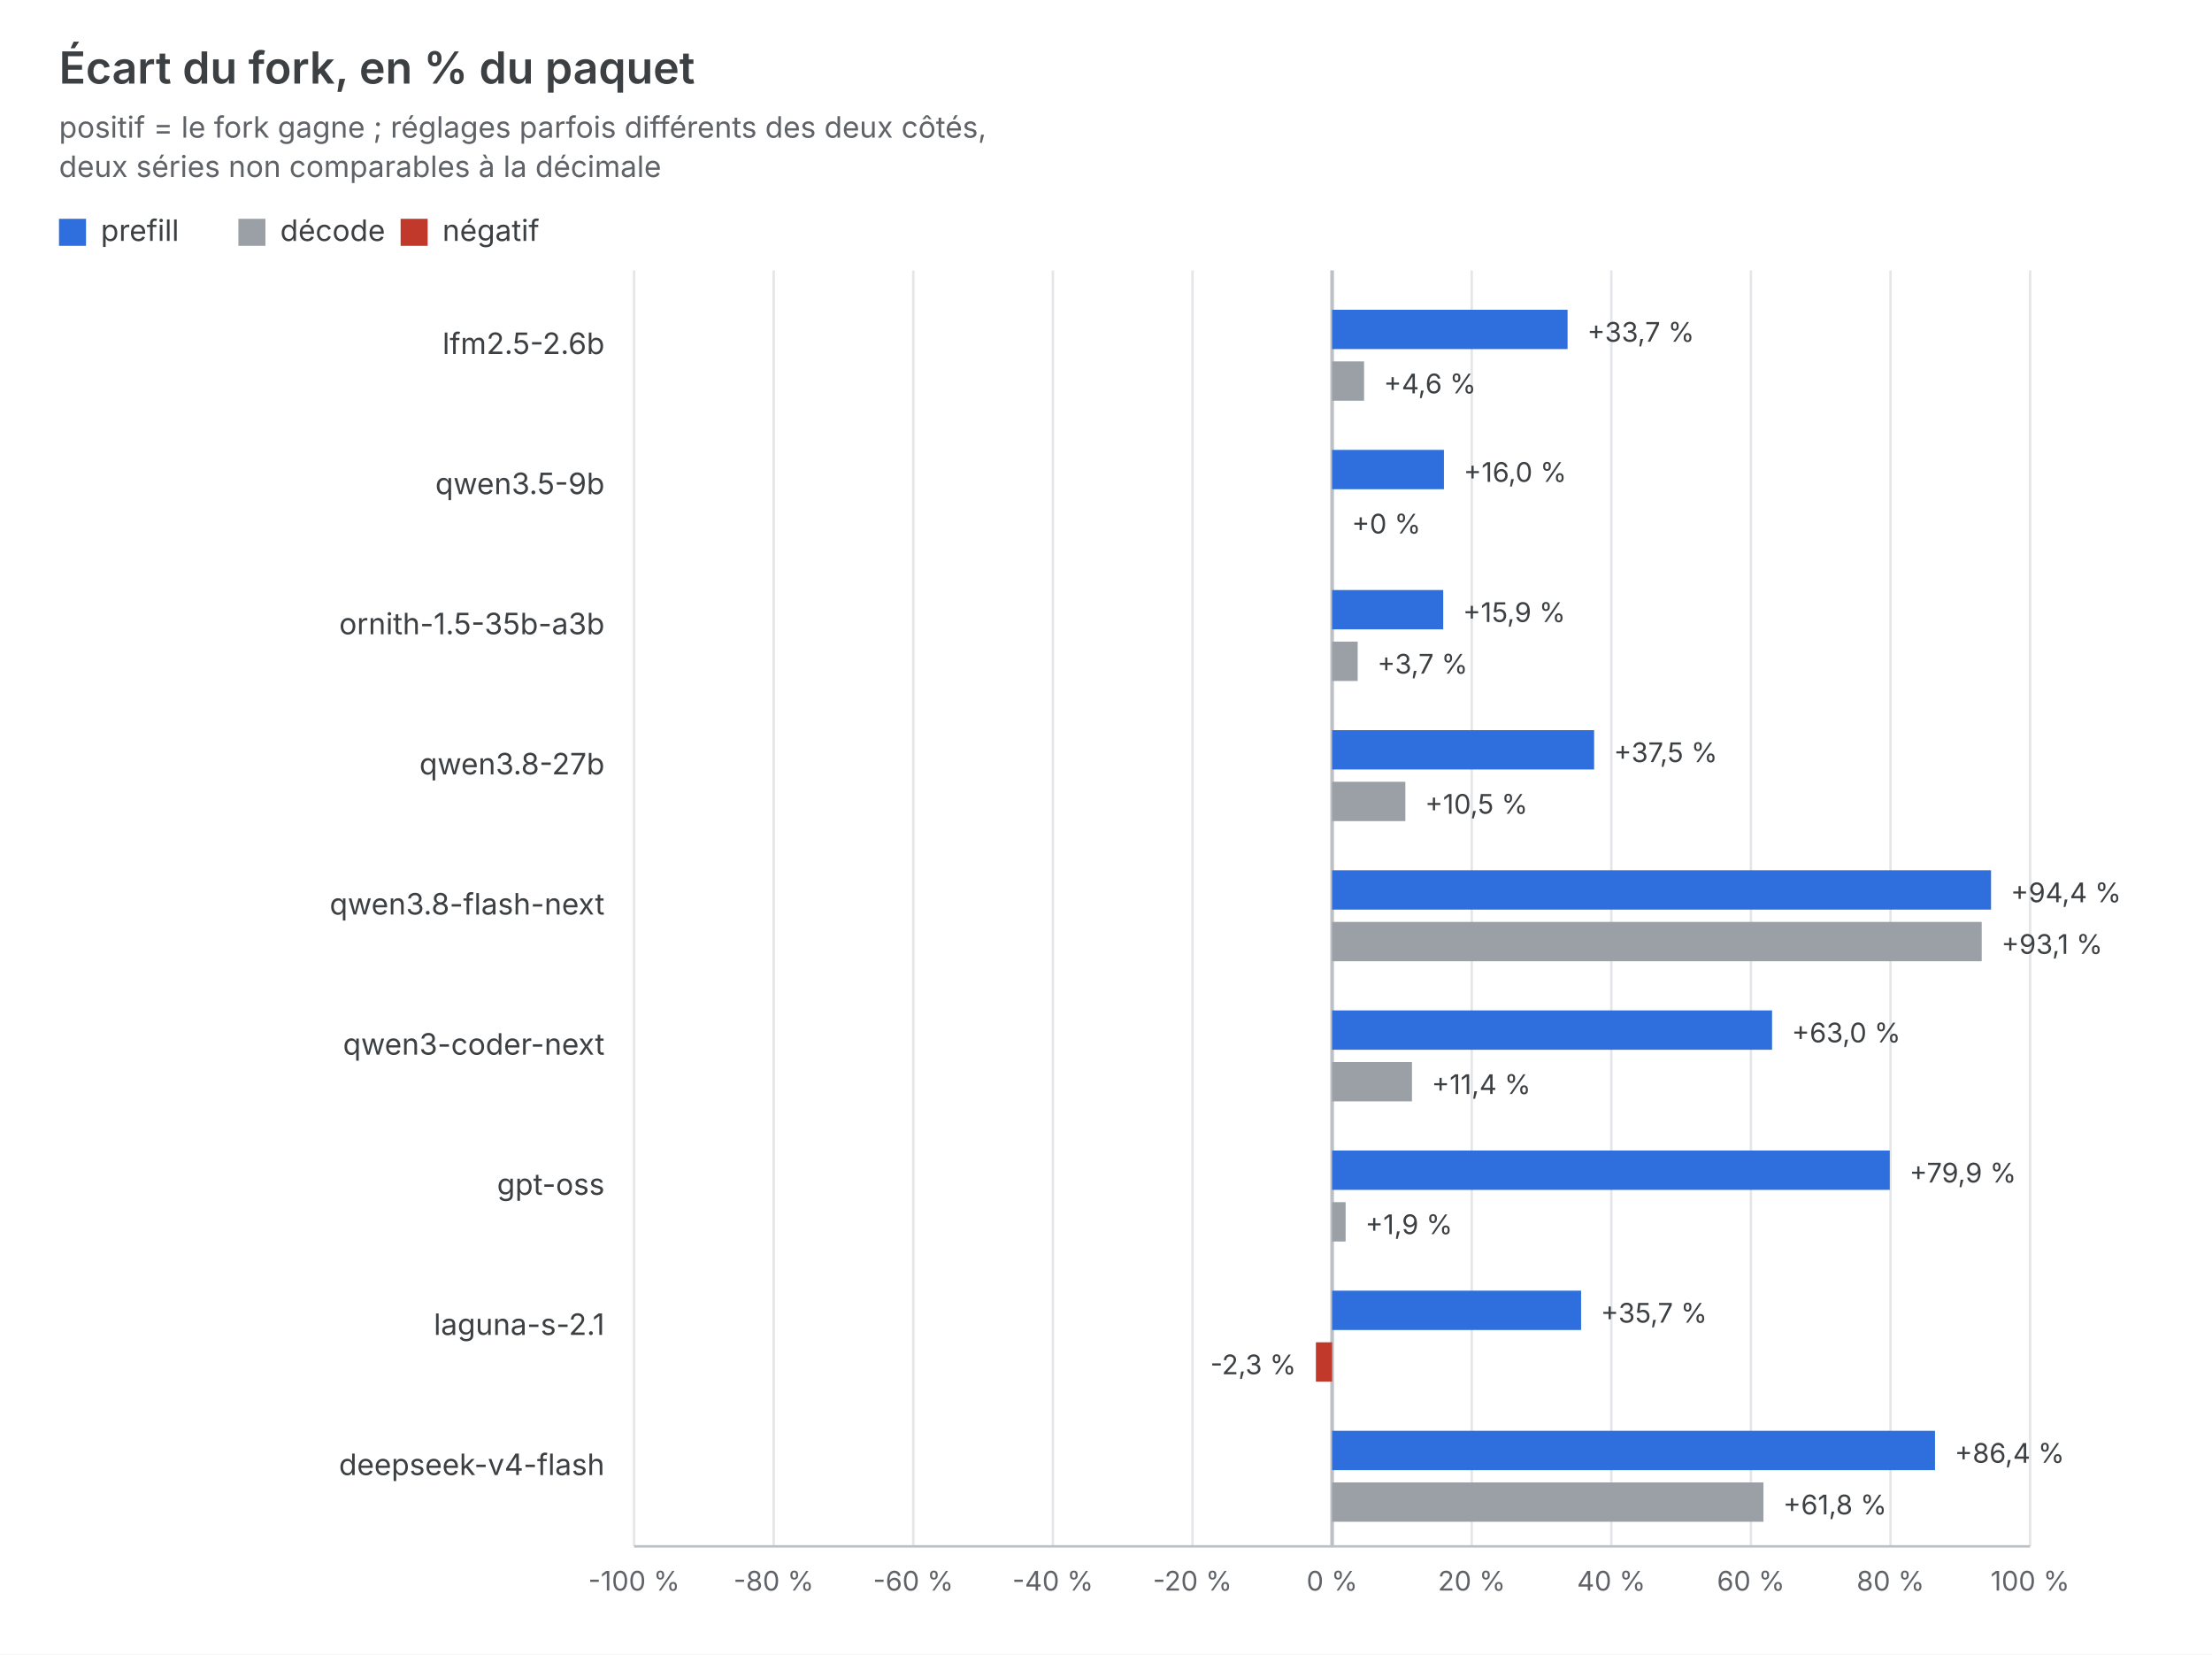
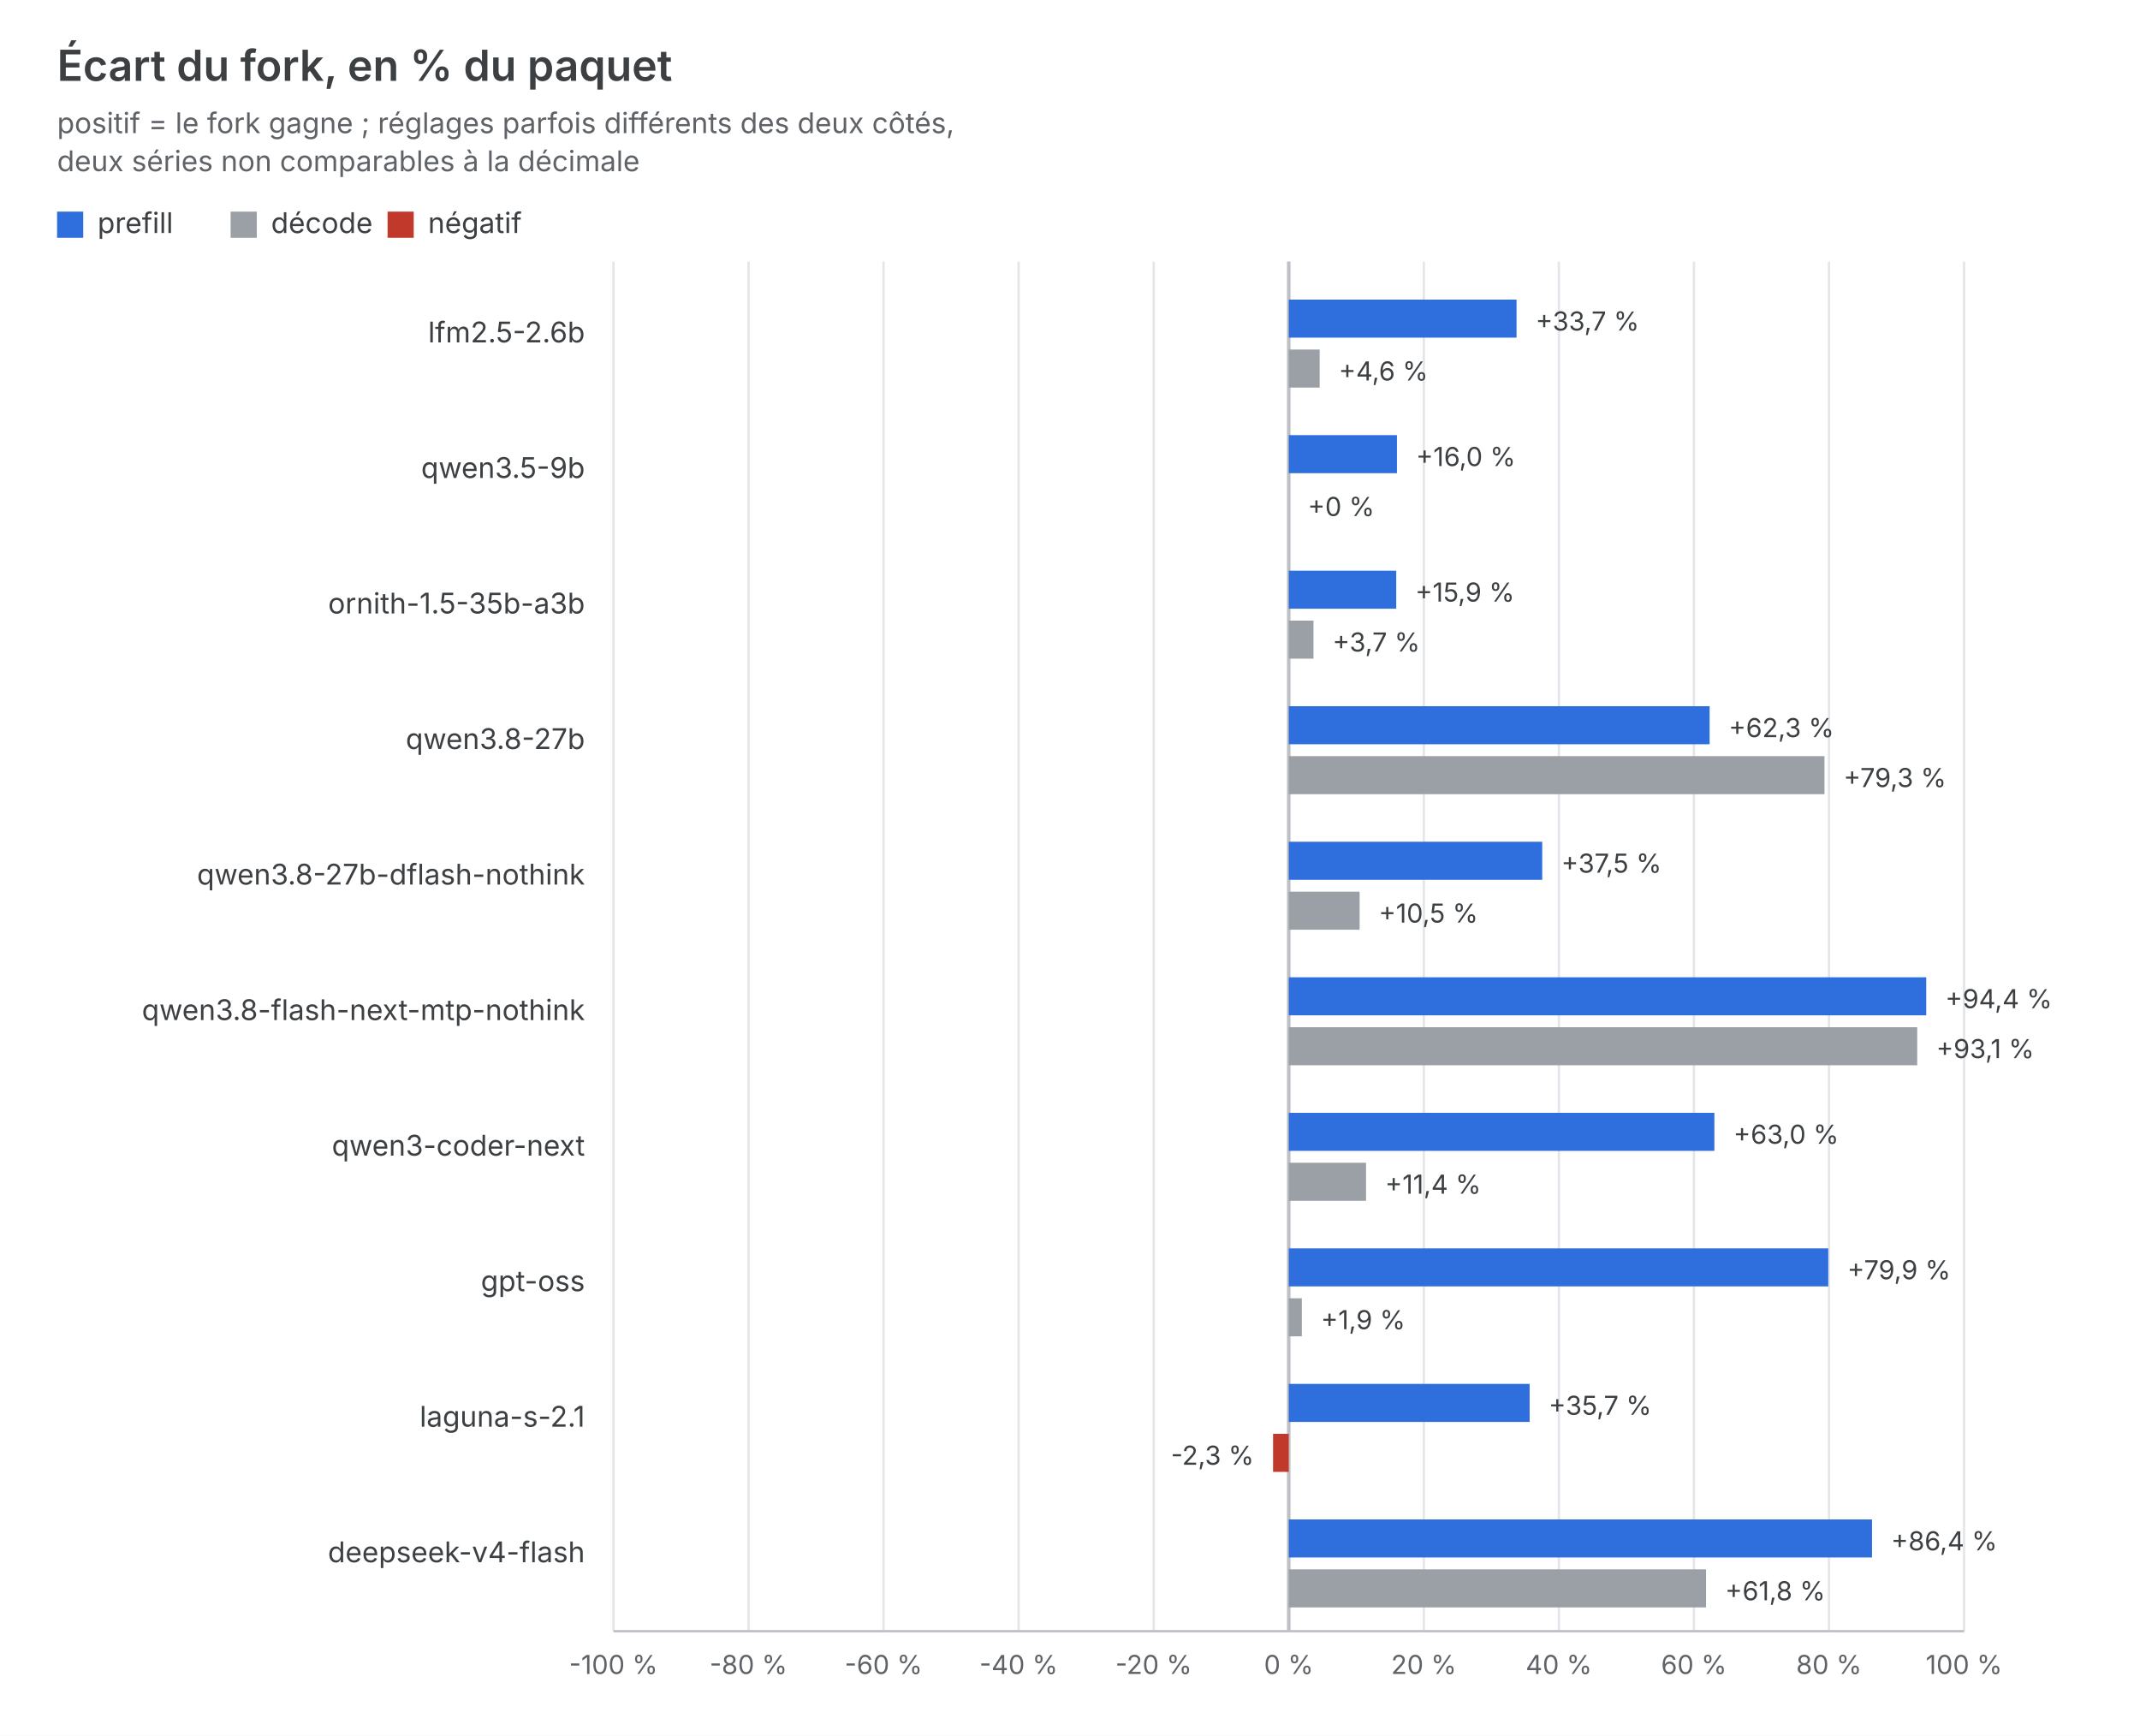
- <svg xmlns="http://www.w3.org/2000/svg" width="900" height="673" viewBox="0 0 900 673" role="img" aria-label="Écart du fork, en % du paquet">
-   <rect x="0" y="0" width="900" height="673" fill="#ffffff" />
+ <svg xmlns="http://www.w3.org/2000/svg" width="900" height="730" viewBox="0 0 900 730" role="img" aria-label="Écart du fork, en % du paquet">
+   <rect x="0" y="0" width="900" height="730" fill="#ffffff" />
  <text x="24.0" y="34.0" font-family="Inter, Helvetica, Arial, sans-serif" font-size="18" fill="#3c4043" text-anchor="start" font-weight="600">Écart du fork, en % du paquet</text>
  <text x="24.0" y="56.0" font-family="Inter, Helvetica, Arial, sans-serif" font-size="12" fill="#5f6368" text-anchor="start">positif = le fork gagne ; réglages parfois différents des deux côtés,</text>
  <text x="24.0" y="72.0" font-family="Inter, Helvetica, Arial, sans-serif" font-size="12" fill="#5f6368" text-anchor="start">deux séries non comparables à la décimale</text>
  <rect x="24.0" y="89.0" width="11" height="11" fill="#2f6fdd" />
  <text x="41.0" y="98.0" font-family="Inter, Helvetica, Arial, sans-serif" font-size="12" fill="#3c4043" text-anchor="start">prefill</text>
  <rect x="97.0" y="89.0" width="11" height="11" fill="#9aa0a6" />
  <text x="114.0" y="98.0" font-family="Inter, Helvetica, Arial, sans-serif" font-size="12" fill="#3c4043" text-anchor="start">décode</text>
  <rect x="163.0" y="89.0" width="11" height="11" fill="#c0392b" />
  <text x="180.0" y="98.0" font-family="Inter, Helvetica, Arial, sans-serif" font-size="12" fill="#3c4043" text-anchor="start">négatif</text>
-   <line x1="258.0" y1="110.0" x2="258.0" y2="629.0" stroke="#e4e6e9" stroke-width="1.0" />
-   <text x="258.0" y="647.0" font-family="Inter, Helvetica, Arial, sans-serif" font-size="11" fill="#5f6368" text-anchor="middle">-100 %</text>
-   <line x1="314.8" y1="110.0" x2="314.8" y2="629.0" stroke="#e4e6e9" stroke-width="1.0" />
-   <text x="314.8" y="647.0" font-family="Inter, Helvetica, Arial, sans-serif" font-size="11" fill="#5f6368" text-anchor="middle">-80 %</text>
-   <line x1="371.6" y1="110.0" x2="371.6" y2="629.0" stroke="#e4e6e9" stroke-width="1.0" />
-   <text x="371.6" y="647.0" font-family="Inter, Helvetica, Arial, sans-serif" font-size="11" fill="#5f6368" text-anchor="middle">-60 %</text>
-   <line x1="428.4" y1="110.0" x2="428.4" y2="629.0" stroke="#e4e6e9" stroke-width="1.0" />
-   <text x="428.4" y="647.0" font-family="Inter, Helvetica, Arial, sans-serif" font-size="11" fill="#5f6368" text-anchor="middle">-40 %</text>
-   <line x1="485.2" y1="110.0" x2="485.2" y2="629.0" stroke="#e4e6e9" stroke-width="1.0" />
-   <text x="485.2" y="647.0" font-family="Inter, Helvetica, Arial, sans-serif" font-size="11" fill="#5f6368" text-anchor="middle">-20 %</text>
-   <line x1="542.0" y1="110.0" x2="542.0" y2="629.0" stroke="#e4e6e9" stroke-width="1.0" />
-   <text x="542.0" y="647.0" font-family="Inter, Helvetica, Arial, sans-serif" font-size="11" fill="#5f6368" text-anchor="middle">0 %</text>
-   <line x1="598.8" y1="110.0" x2="598.8" y2="629.0" stroke="#e4e6e9" stroke-width="1.0" />
-   <text x="598.8" y="647.0" font-family="Inter, Helvetica, Arial, sans-serif" font-size="11" fill="#5f6368" text-anchor="middle">20 %</text>
-   <line x1="655.6" y1="110.0" x2="655.6" y2="629.0" stroke="#e4e6e9" stroke-width="1.0" />
-   <text x="655.6" y="647.0" font-family="Inter, Helvetica, Arial, sans-serif" font-size="11" fill="#5f6368" text-anchor="middle">40 %</text>
-   <line x1="712.4" y1="110.0" x2="712.4" y2="629.0" stroke="#e4e6e9" stroke-width="1.0" />
-   <text x="712.4" y="647.0" font-family="Inter, Helvetica, Arial, sans-serif" font-size="11" fill="#5f6368" text-anchor="middle">60 %</text>
-   <line x1="769.2" y1="110.0" x2="769.2" y2="629.0" stroke="#e4e6e9" stroke-width="1.0" />
-   <text x="769.2" y="647.0" font-family="Inter, Helvetica, Arial, sans-serif" font-size="11" fill="#5f6368" text-anchor="middle">80 %</text>
-   <line x1="826.0" y1="110.0" x2="826.0" y2="629.0" stroke="#e4e6e9" stroke-width="1.0" />
-   <text x="826.0" y="647.0" font-family="Inter, Helvetica, Arial, sans-serif" font-size="11" fill="#5f6368" text-anchor="middle">100 %</text>
-   <line x1="258.0" y1="629.0" x2="826.0" y2="629.0" stroke="#bdc1c6" stroke-width="1.0" />
-   <line x1="542.0" y1="110.0" x2="542.0" y2="629.0" stroke="#bdc1c6" stroke-width="1.5" />
+   <line x1="258.0" y1="110.0" x2="258.0" y2="686.0" stroke="#e4e6e9" stroke-width="1.0" />
+   <text x="258.0" y="704.0" font-family="Inter, Helvetica, Arial, sans-serif" font-size="11" fill="#5f6368" text-anchor="middle">-100 %</text>
+   <line x1="314.8" y1="110.0" x2="314.8" y2="686.0" stroke="#e4e6e9" stroke-width="1.0" />
+   <text x="314.8" y="704.0" font-family="Inter, Helvetica, Arial, sans-serif" font-size="11" fill="#5f6368" text-anchor="middle">-80 %</text>
+   <line x1="371.6" y1="110.0" x2="371.6" y2="686.0" stroke="#e4e6e9" stroke-width="1.0" />
+   <text x="371.6" y="704.0" font-family="Inter, Helvetica, Arial, sans-serif" font-size="11" fill="#5f6368" text-anchor="middle">-60 %</text>
+   <line x1="428.4" y1="110.0" x2="428.4" y2="686.0" stroke="#e4e6e9" stroke-width="1.0" />
+   <text x="428.4" y="704.0" font-family="Inter, Helvetica, Arial, sans-serif" font-size="11" fill="#5f6368" text-anchor="middle">-40 %</text>
+   <line x1="485.2" y1="110.0" x2="485.2" y2="686.0" stroke="#e4e6e9" stroke-width="1.0" />
+   <text x="485.2" y="704.0" font-family="Inter, Helvetica, Arial, sans-serif" font-size="11" fill="#5f6368" text-anchor="middle">-20 %</text>
+   <line x1="542.0" y1="110.0" x2="542.0" y2="686.0" stroke="#e4e6e9" stroke-width="1.0" />
+   <text x="542.0" y="704.0" font-family="Inter, Helvetica, Arial, sans-serif" font-size="11" fill="#5f6368" text-anchor="middle">0 %</text>
+   <line x1="598.8" y1="110.0" x2="598.8" y2="686.0" stroke="#e4e6e9" stroke-width="1.0" />
+   <text x="598.8" y="704.0" font-family="Inter, Helvetica, Arial, sans-serif" font-size="11" fill="#5f6368" text-anchor="middle">20 %</text>
+   <line x1="655.6" y1="110.0" x2="655.6" y2="686.0" stroke="#e4e6e9" stroke-width="1.0" />
+   <text x="655.6" y="704.0" font-family="Inter, Helvetica, Arial, sans-serif" font-size="11" fill="#5f6368" text-anchor="middle">40 %</text>
+   <line x1="712.4" y1="110.0" x2="712.4" y2="686.0" stroke="#e4e6e9" stroke-width="1.0" />
+   <text x="712.4" y="704.0" font-family="Inter, Helvetica, Arial, sans-serif" font-size="11" fill="#5f6368" text-anchor="middle">60 %</text>
+   <line x1="769.2" y1="110.0" x2="769.2" y2="686.0" stroke="#e4e6e9" stroke-width="1.0" />
+   <text x="769.2" y="704.0" font-family="Inter, Helvetica, Arial, sans-serif" font-size="11" fill="#5f6368" text-anchor="middle">80 %</text>
+   <line x1="826.0" y1="110.0" x2="826.0" y2="686.0" stroke="#e4e6e9" stroke-width="1.0" />
+   <text x="826.0" y="704.0" font-family="Inter, Helvetica, Arial, sans-serif" font-size="11" fill="#5f6368" text-anchor="middle">100 %</text>
+   <line x1="258.0" y1="686.0" x2="826.0" y2="686.0" stroke="#bdc1c6" stroke-width="1.0" />
+   <line x1="542.0" y1="110.0" x2="542.0" y2="686.0" stroke="#bdc1c6" stroke-width="1.5" />
  <text x="246.0" y="144.0" font-family="Inter, Helvetica, Arial, sans-serif" font-size="12" fill="#3c4043" text-anchor="end">lfm2.5-2.6b</text>
  <rect x="542.0" y="126.0" width="95.8" height="16.0" fill="#2f6fdd" />
  <text x="645.8" y="139.0" font-family="Inter, Helvetica, Arial, sans-serif" font-size="11" fill="#3c4043" text-anchor="start">+33,7 %</text>
  <rect x="542.0" y="147.0" width="13.0" height="16.0" fill="#9aa0a6" />
  <text x="563.0" y="160.0" font-family="Inter, Helvetica, Arial, sans-serif" font-size="11" fill="#3c4043" text-anchor="start">+4,6 %</text>
  <text x="246.0" y="201.0" font-family="Inter, Helvetica, Arial, sans-serif" font-size="12" fill="#3c4043" text-anchor="end">qwen3.5-9b</text>
  <rect x="542.0" y="183.0" width="45.5" height="16.0" fill="#2f6fdd" />
  <text x="595.5" y="196.0" font-family="Inter, Helvetica, Arial, sans-serif" font-size="11" fill="#3c4043" text-anchor="start">+16,0 %</text>
  <rect x="542.0" y="204.0" width="0.0" height="16.0" fill="#9aa0a6" />
  <text x="550.0" y="217.0" font-family="Inter, Helvetica, Arial, sans-serif" font-size="11" fill="#3c4043" text-anchor="start">+0 %</text>
  <text x="246.0" y="258.0" font-family="Inter, Helvetica, Arial, sans-serif" font-size="12" fill="#3c4043" text-anchor="end">ornith-1.5-35b-a3b</text>
  <rect x="542.0" y="240.0" width="45.2" height="16.0" fill="#2f6fdd" />
  <text x="595.2" y="253.0" font-family="Inter, Helvetica, Arial, sans-serif" font-size="11" fill="#3c4043" text-anchor="start">+15,9 %</text>
  <rect x="542.0" y="261.0" width="10.4" height="16.0" fill="#9aa0a6" />
  <text x="560.4" y="274.0" font-family="Inter, Helvetica, Arial, sans-serif" font-size="11" fill="#3c4043" text-anchor="start">+3,7 %</text>
  <text x="246.0" y="315.0" font-family="Inter, Helvetica, Arial, sans-serif" font-size="12" fill="#3c4043" text-anchor="end">qwen3.8-27b</text>
-   <rect x="542.0" y="297.0" width="106.6" height="16.0" fill="#2f6fdd" />
-   <text x="656.6" y="310.0" font-family="Inter, Helvetica, Arial, sans-serif" font-size="11" fill="#3c4043" text-anchor="start">+37,5 %</text>
-   <rect x="542.0" y="318.0" width="29.8" height="16.0" fill="#9aa0a6" />
-   <text x="579.8" y="331.0" font-family="Inter, Helvetica, Arial, sans-serif" font-size="11" fill="#3c4043" text-anchor="start">+10,5 %</text>
-   <text x="246.0" y="372.0" font-family="Inter, Helvetica, Arial, sans-serif" font-size="12" fill="#3c4043" text-anchor="end">qwen3.8-flash-next</text>
-   <rect x="542.0" y="354.0" width="268.1" height="16.0" fill="#2f6fdd" />
-   <text x="818.1" y="367.0" font-family="Inter, Helvetica, Arial, sans-serif" font-size="11" fill="#3c4043" text-anchor="start">+94,4 %</text>
-   <rect x="542.0" y="375.0" width="264.3" height="16.0" fill="#9aa0a6" />
-   <text x="814.3" y="388.0" font-family="Inter, Helvetica, Arial, sans-serif" font-size="11" fill="#3c4043" text-anchor="start">+93,1 %</text>
-   <text x="246.0" y="429.0" font-family="Inter, Helvetica, Arial, sans-serif" font-size="12" fill="#3c4043" text-anchor="end">qwen3-coder-next</text>
-   <rect x="542.0" y="411.0" width="179.0" height="16.0" fill="#2f6fdd" />
-   <text x="729.0" y="424.0" font-family="Inter, Helvetica, Arial, sans-serif" font-size="11" fill="#3c4043" text-anchor="start">+63,0 %</text>
-   <rect x="542.0" y="432.0" width="32.5" height="16.0" fill="#9aa0a6" />
-   <text x="582.5" y="445.0" font-family="Inter, Helvetica, Arial, sans-serif" font-size="11" fill="#3c4043" text-anchor="start">+11,4 %</text>
-   <text x="246.0" y="486.0" font-family="Inter, Helvetica, Arial, sans-serif" font-size="12" fill="#3c4043" text-anchor="end">gpt-oss</text>
-   <rect x="542.0" y="468.0" width="226.9" height="16.0" fill="#2f6fdd" />
-   <text x="776.9" y="481.0" font-family="Inter, Helvetica, Arial, sans-serif" font-size="11" fill="#3c4043" text-anchor="start">+79,9 %</text>
-   <rect x="542.0" y="489.0" width="5.5" height="16.0" fill="#9aa0a6" />
-   <text x="555.5" y="502.0" font-family="Inter, Helvetica, Arial, sans-serif" font-size="11" fill="#3c4043" text-anchor="start">+1,9 %</text>
-   <text x="246.0" y="543.0" font-family="Inter, Helvetica, Arial, sans-serif" font-size="12" fill="#3c4043" text-anchor="end">laguna-s-2.1</text>
-   <rect x="542.0" y="525.0" width="101.3" height="16.0" fill="#2f6fdd" />
-   <text x="651.3" y="538.0" font-family="Inter, Helvetica, Arial, sans-serif" font-size="11" fill="#3c4043" text-anchor="start">+35,7 %</text>
-   <rect x="535.4" y="546.0" width="6.6" height="16.0" fill="#c0392b" />
-   <text x="527.4" y="559.0" font-family="Inter, Helvetica, Arial, sans-serif" font-size="11" fill="#3c4043" text-anchor="end">-2,3 %</text>
-   <text x="246.0" y="600.0" font-family="Inter, Helvetica, Arial, sans-serif" font-size="12" fill="#3c4043" text-anchor="end">deepseek-v4-flash</text>
-   <rect x="542.0" y="582.0" width="245.3" height="16.0" fill="#2f6fdd" />
-   <text x="795.3" y="595.0" font-family="Inter, Helvetica, Arial, sans-serif" font-size="11" fill="#3c4043" text-anchor="start">+86,4 %</text>
-   <rect x="542.0" y="603.0" width="175.5" height="16.0" fill="#9aa0a6" />
-   <text x="725.5" y="616.0" font-family="Inter, Helvetica, Arial, sans-serif" font-size="11" fill="#3c4043" text-anchor="start">+61,8 %</text>
+   <rect x="542.0" y="297.0" width="177.0" height="16.0" fill="#2f6fdd" />
+   <text x="727.0" y="310.0" font-family="Inter, Helvetica, Arial, sans-serif" font-size="11" fill="#3c4043" text-anchor="start">+62,3 %</text>
+   <rect x="542.0" y="318.0" width="225.3" height="16.0" fill="#9aa0a6" />
+   <text x="775.3" y="331.0" font-family="Inter, Helvetica, Arial, sans-serif" font-size="11" fill="#3c4043" text-anchor="start">+79,3 %</text>
+   <text x="246.0" y="372.0" font-family="Inter, Helvetica, Arial, sans-serif" font-size="12" fill="#3c4043" text-anchor="end">qwen3.8-27b-dflash-nothink</text>
+   <rect x="542.0" y="354.0" width="106.6" height="16.0" fill="#2f6fdd" />
+   <text x="656.6" y="367.0" font-family="Inter, Helvetica, Arial, sans-serif" font-size="11" fill="#3c4043" text-anchor="start">+37,5 %</text>
+   <rect x="542.0" y="375.0" width="29.8" height="16.0" fill="#9aa0a6" />
+   <text x="579.8" y="388.0" font-family="Inter, Helvetica, Arial, sans-serif" font-size="11" fill="#3c4043" text-anchor="start">+10,5 %</text>
+   <text x="246.0" y="429.0" font-family="Inter, Helvetica, Arial, sans-serif" font-size="12" fill="#3c4043" text-anchor="end">qwen3.8-flash-next-mtp-nothink</text>
+   <rect x="542.0" y="411.0" width="268.1" height="16.0" fill="#2f6fdd" />
+   <text x="818.1" y="424.0" font-family="Inter, Helvetica, Arial, sans-serif" font-size="11" fill="#3c4043" text-anchor="start">+94,4 %</text>
+   <rect x="542.0" y="432.0" width="264.3" height="16.0" fill="#9aa0a6" />
+   <text x="814.3" y="445.0" font-family="Inter, Helvetica, Arial, sans-serif" font-size="11" fill="#3c4043" text-anchor="start">+93,1 %</text>
+   <text x="246.0" y="486.0" font-family="Inter, Helvetica, Arial, sans-serif" font-size="12" fill="#3c4043" text-anchor="end">qwen3-coder-next</text>
+   <rect x="542.0" y="468.0" width="179.0" height="16.0" fill="#2f6fdd" />
+   <text x="729.0" y="481.0" font-family="Inter, Helvetica, Arial, sans-serif" font-size="11" fill="#3c4043" text-anchor="start">+63,0 %</text>
+   <rect x="542.0" y="489.0" width="32.5" height="16.0" fill="#9aa0a6" />
+   <text x="582.5" y="502.0" font-family="Inter, Helvetica, Arial, sans-serif" font-size="11" fill="#3c4043" text-anchor="start">+11,4 %</text>
+   <text x="246.0" y="543.0" font-family="Inter, Helvetica, Arial, sans-serif" font-size="12" fill="#3c4043" text-anchor="end">gpt-oss</text>
+   <rect x="542.0" y="525.0" width="226.9" height="16.0" fill="#2f6fdd" />
+   <text x="776.9" y="538.0" font-family="Inter, Helvetica, Arial, sans-serif" font-size="11" fill="#3c4043" text-anchor="start">+79,9 %</text>
+   <rect x="542.0" y="546.0" width="5.5" height="16.0" fill="#9aa0a6" />
+   <text x="555.5" y="559.0" font-family="Inter, Helvetica, Arial, sans-serif" font-size="11" fill="#3c4043" text-anchor="start">+1,9 %</text>
+   <text x="246.0" y="600.0" font-family="Inter, Helvetica, Arial, sans-serif" font-size="12" fill="#3c4043" text-anchor="end">laguna-s-2.1</text>
+   <rect x="542.0" y="582.0" width="101.3" height="16.0" fill="#2f6fdd" />
+   <text x="651.3" y="595.0" font-family="Inter, Helvetica, Arial, sans-serif" font-size="11" fill="#3c4043" text-anchor="start">+35,7 %</text>
+   <rect x="535.4" y="603.0" width="6.6" height="16.0" fill="#c0392b" />
+   <text x="527.4" y="616.0" font-family="Inter, Helvetica, Arial, sans-serif" font-size="11" fill="#3c4043" text-anchor="end">-2,3 %</text>
+   <text x="246.0" y="657.0" font-family="Inter, Helvetica, Arial, sans-serif" font-size="12" fill="#3c4043" text-anchor="end">deepseek-v4-flash</text>
+   <rect x="542.0" y="639.0" width="245.3" height="16.0" fill="#2f6fdd" />
+   <text x="795.3" y="652.0" font-family="Inter, Helvetica, Arial, sans-serif" font-size="11" fill="#3c4043" text-anchor="start">+86,4 %</text>
+   <rect x="542.0" y="660.0" width="175.5" height="16.0" fill="#9aa0a6" />
+   <text x="725.5" y="673.0" font-family="Inter, Helvetica, Arial, sans-serif" font-size="11" fill="#3c4043" text-anchor="start">+61,8 %</text>
</svg>
